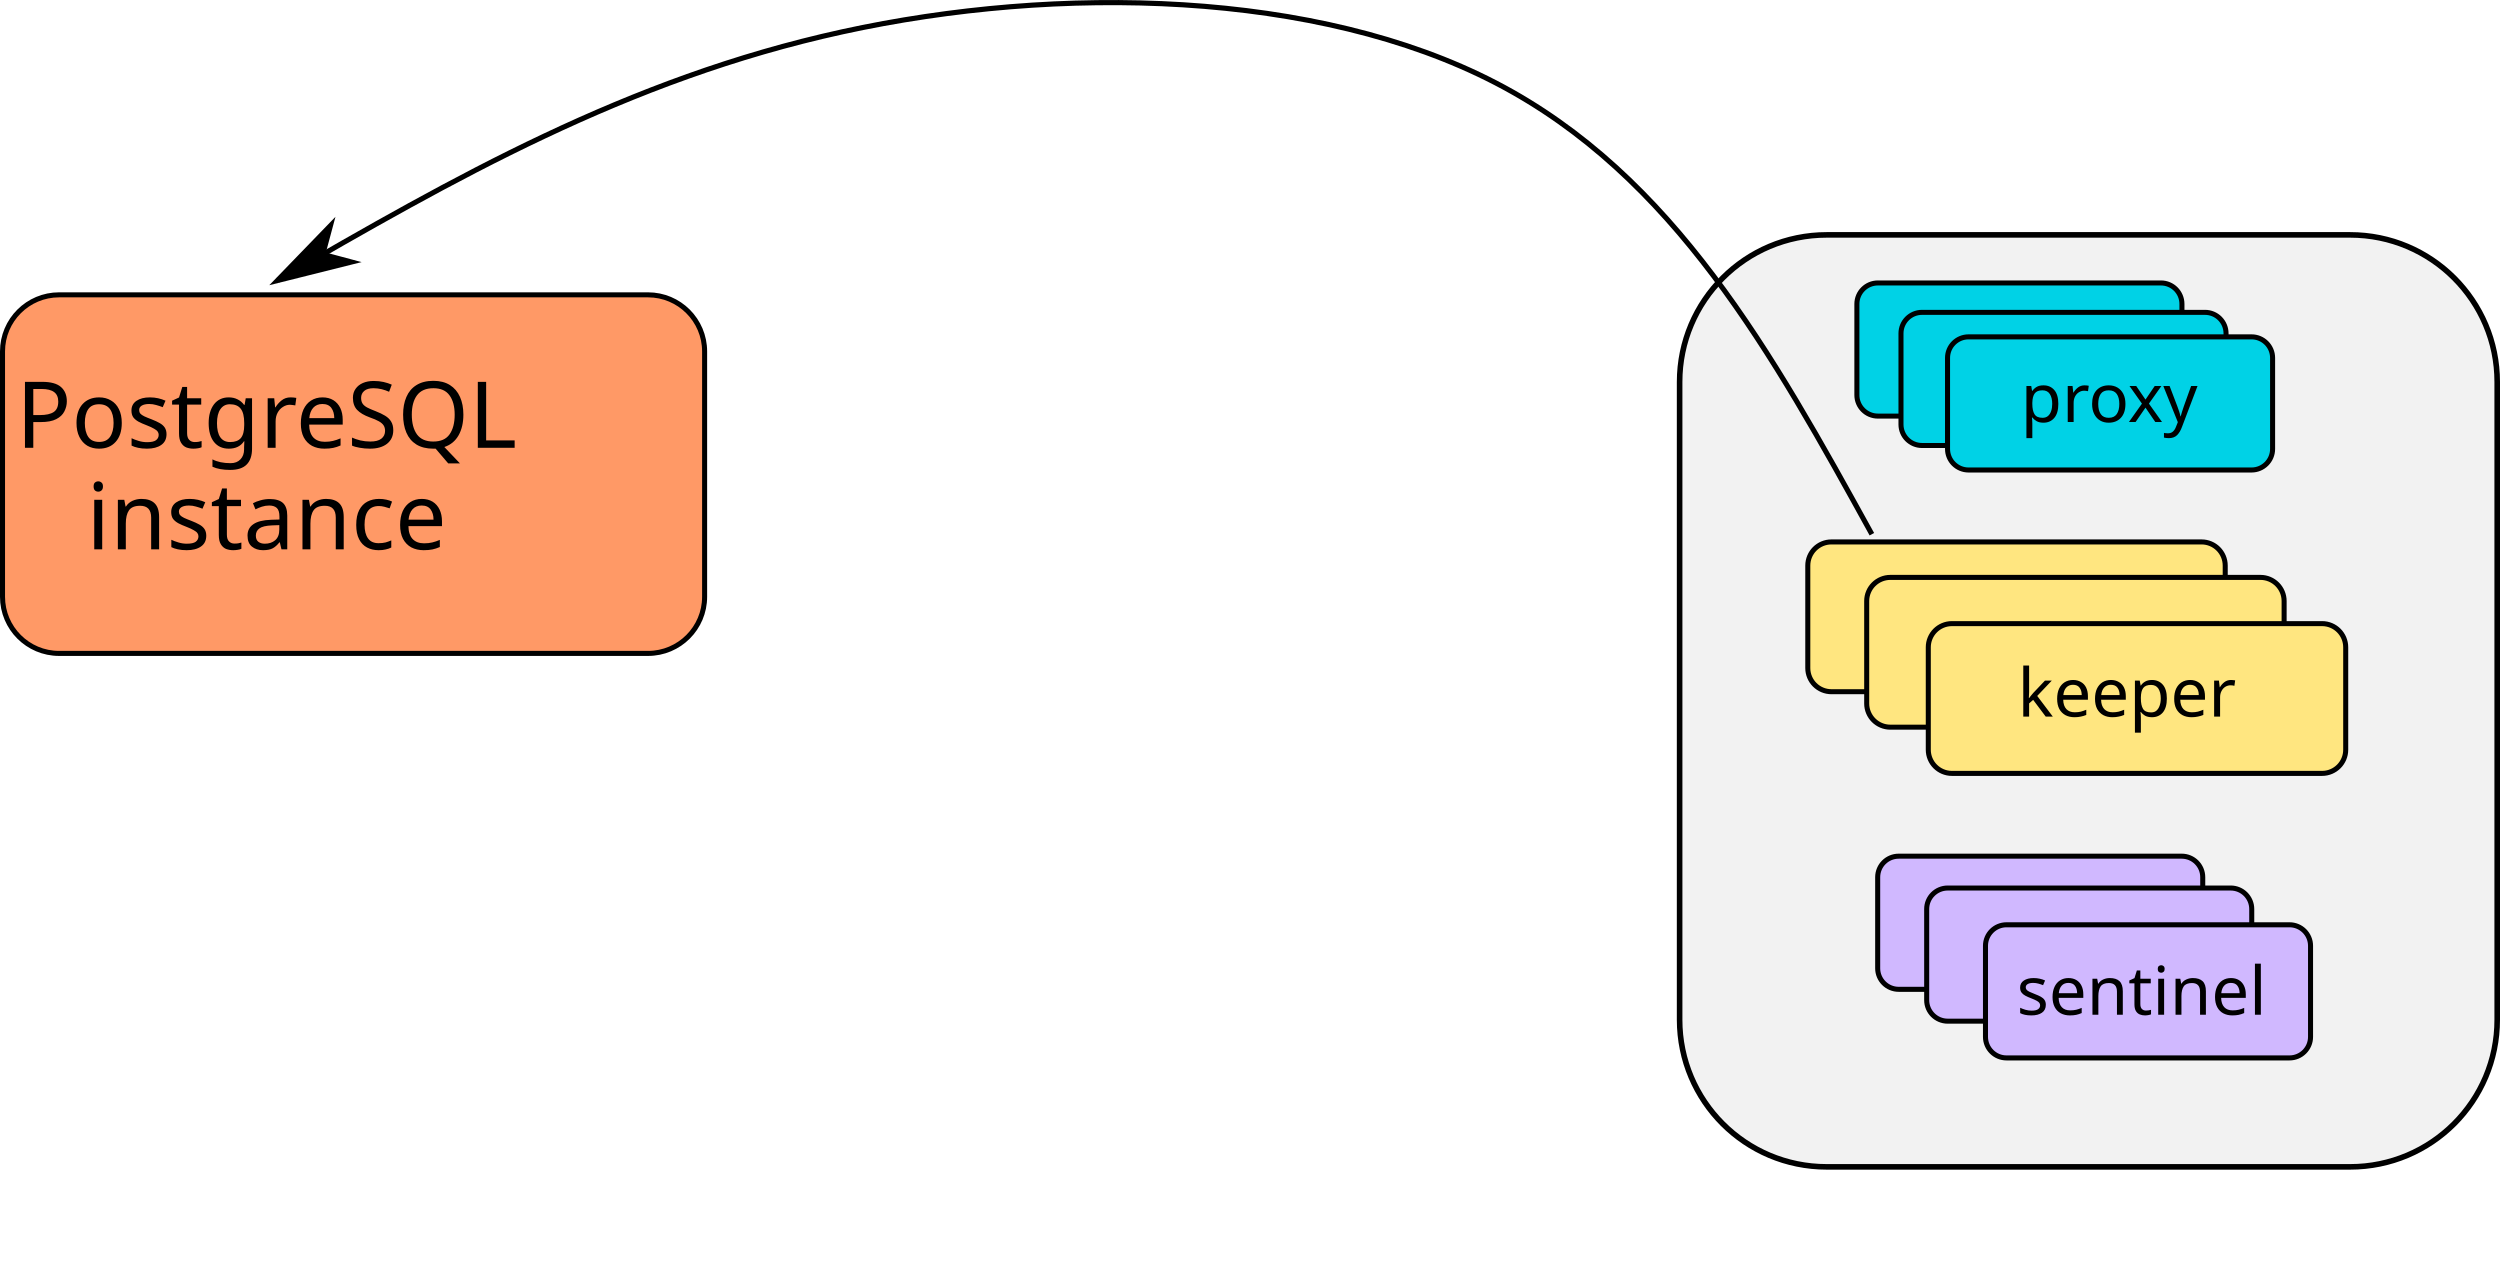
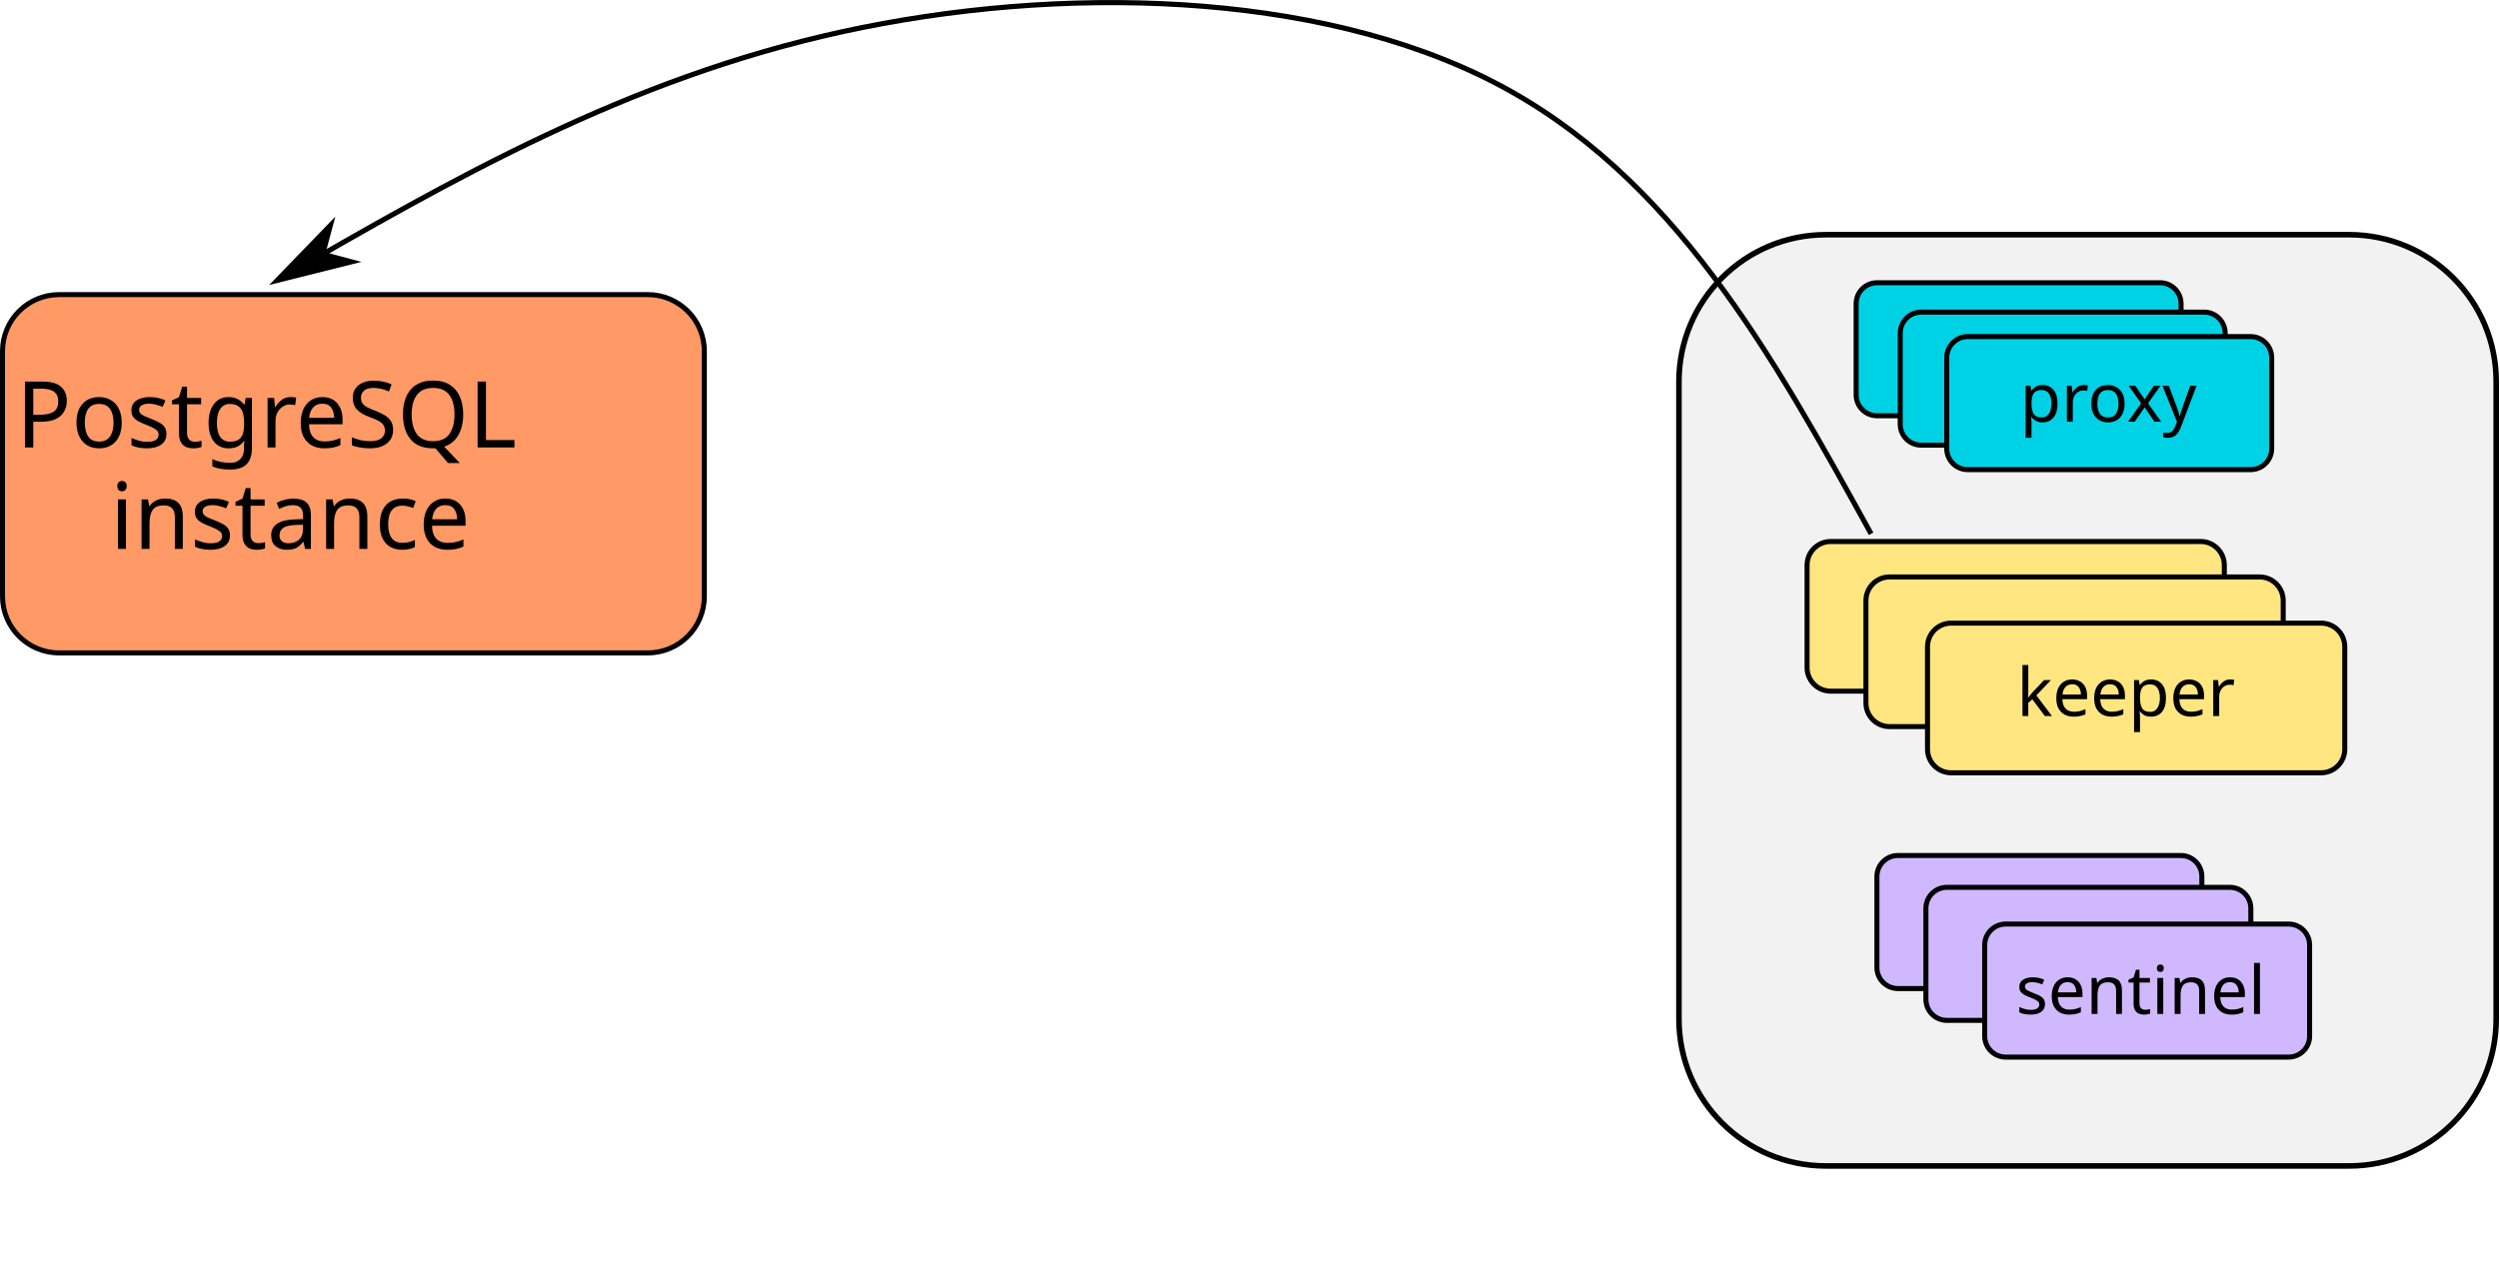
- <svg xmlns="http://www.w3.org/2000/svg" width="308.35mm" height="158.23mm" viewBox="0 0 308.35 158.23" version="1.1" id="svg7333">
+ <svg xmlns="http://www.w3.org/2000/svg" id="svg7333" width="1165.418" height="598.033" version="1.1" viewBox="0 0 308.35 158.23">
  <defs id="defs7327">
-     <marker orient="auto" refY="0" refX="0" id="Arrow1Lend-7" style="overflow:visible">
-       <path id="path5504-9" d="M 0,0 5,-5 -12.5,0 5,5 Z" style="fill:#000000;fill-opacity:1;fill-rule:evenodd;stroke:#000000;stroke-width:1pt;stroke-opacity:1" transform="matrix(-0.8,0,0,-0.8,-10,0)" />
+     <marker id="Arrow1Lend-7" orient="auto" refX="0" refY="0" style="overflow:visible">
+       <path id="path5504-9" d="M 0,0 5,-5 -12.5,0 5,5 Z" style="fill:#000;fill-opacity:1;fill-rule:evenodd;stroke:#000;stroke-width:1pt;stroke-opacity:1" transform="matrix(-0.8,0,0,-0.8,-10,0)" />
    </marker>
  </defs>
  <g id="layer1" transform="translate(167.7822,222.0791)">
-     <flowRoot xml:space="preserve" id="flowRoot5457-3-5" style="font-style:normal;font-variant:normal;font-weight:normal;font-stretch:normal;font-size:32px;line-height:1.25;font-family:sans-serif;-inkscape-font-specification:'sans-serif, Normal';font-variant-ligatures:normal;font-variant-caps:normal;font-variant-numeric:normal;font-feature-settings:normal;text-align:start;letter-spacing:0px;word-spacing:0px;writing-mode:lr-tb;text-anchor:start;fill:#000000;fill-opacity:1;stroke:none;stroke-width:1px;stroke-linecap:butt;stroke-linejoin:miter;stroke-opacity:1" transform="matrix(0.2645833,0,0,0.2645833,222.4517,-366.0605)">
+     <flowRoot id="flowRoot5457-3-5" transform="matrix(0.2645833,0,0,0.2645833,222.4517,-366.0605)" xml:space="preserve" style="font-style:normal;font-variant:normal;font-weight:400;font-stretch:normal;font-size:32px;line-height:1.25;font-family:sans-serif;-inkscape-font-specification:'sans-serif, Normal';font-variant-ligatures:normal;font-variant-caps:normal;font-variant-numeric:normal;font-feature-settings:normal;text-align:start;letter-spacing:0;word-spacing:0;writing-mode:lr-tb;text-anchor:start;fill:#000;fill-opacity:1;stroke:none;stroke-width:1px;stroke-linecap:butt;stroke-linejoin:miter;stroke-opacity:1">
      <flowRegion id="flowRegion5459-2-9">
        <rect id="rect5461-1-1" width="541.105" height="221.288" x="-683.246" y="1107.246" />
      </flowRegion>
      <flowPara id="flowPara5463-7-7">Stolon Standby Cluster</flowPara>
    </flowRoot>
-     <rect id="rect4802-3-2-7" ry="18.144" height="114.95" width="100.842" y="-193.108" x="39.382" style="fill:#f2f2f2;stroke:#000000;stroke-width:0.689" />
-     <path style="fill:none;fill-rule:evenodd;stroke:#000000;stroke-width:0.635;stroke-linecap:butt;stroke-linejoin:miter;stroke-miterlimit:4;stroke-dasharray:none;stroke-opacity:1;marker-end:url(#Arrow1Lend-7)" d="m 63.093,-156.19 c -12.196,-22.129 -24.391,-44.258 -46.417,-55.679 -22.025,-11.421 -53.881,-12.133 -80.549,-6.29 -26.668,5.843 -48.148,18.242 -69.629,30.641" id="path5497-4" />
-     <rect style="fill:#ffe680;stroke:#000000;stroke-width:0.621" x="55.191" y="-155.238" width="51.485" height="18.474" ry="2.916" id="rect4894-5-0-6-1" />
-     <rect style="fill:#ffe680;stroke:#000000;stroke-width:0.621" x="62.456" y="-150.863" width="51.485" height="18.474" ry="2.916" id="rect4894-5-0-1-4-1" />
-     <g transform="matrix(0.207121,0,0,0.207121,110.1406,-280.9473)" id="g4786-7-8-9">
-       <rect style="fill:#00d2e6;stroke:#000000;stroke-width:3" x="-236.07" y="452.72" width="193.57" height="79.286" ry="12.515" id="rect4780-5-5-1" />
-       <text x="-192.5" y="503.434" font-size="40px" letter-spacing="0px" word-spacing="0px" style="font-size:40px;line-height:0%;font-family:sans-serif;letter-spacing:0px;word-spacing:0px;fill:#000000;stroke-width:1px" xml:space="preserve" id="text4784-8-6-3">
-         <tspan style="font-family:sans-serif" x="-192.5" y="503.434" id="tspan4782-7-2-8">proxy</tspan>
+     <rect id="rect4802-3-2-7" width="100.842" height="114.95" x="39.382" y="-193.108" ry="18.144" style="fill:#f2f2f2;stroke:#000;stroke-width:.689" />
+     <path style="fill:none;fill-rule:evenodd;stroke:#000;stroke-width:.635;stroke-linecap:butt;stroke-linejoin:miter;stroke-miterlimit:4;stroke-dasharray:none;stroke-opacity:1;marker-end:url(#Arrow1Lend-7)" id="path5497-4" d="m 63.093,-156.19 c -12.196,-22.129 -24.391,-44.258 -46.417,-55.679 -22.025,-11.421 -53.881,-12.133 -80.549,-6.29 -26.668,5.843 -48.148,18.242 -69.629,30.641" />
+     <rect style="fill:#ffe680;stroke:#000;stroke-width:.621" id="rect4894-5-0-6-1" width="51.485" height="18.474" x="55.191" y="-155.238" ry="2.916" />
+     <rect style="fill:#ffe680;stroke:#000;stroke-width:.621" id="rect4894-5-0-1-4-1" width="51.485" height="18.474" x="62.456" y="-150.863" ry="2.916" />
+     <g id="g4786-7-8-9" transform="matrix(0.207121,0,0,0.207121,110.1406,-280.9473)">
+       <rect style="fill:#00d2e6;stroke:#000;stroke-width:3" id="rect4780-5-5-1" width="193.57" height="79.286" x="-236.07" y="452.72" ry="12.515" />
+       <text id="text4784-8-6-3" x="-192.5" y="503.434" font-size="40" letter-spacing="0" word-spacing="0" style="font-size:40px;line-height:0%;font-family:sans-serif;letter-spacing:0;word-spacing:0;fill:#000;stroke-width:1px" xml:space="preserve">
+         <tspan style="font-family:sans-serif" id="tspan4782-7-2-8" x="-192.5" y="503.434">proxy</tspan>
      </text>
    </g>
-     <g transform="matrix(0.207121,0,0,0.207121,115.5801,-277.321)" id="g4786-7-0-5-7">
-       <rect style="fill:#00d2e6;stroke:#000000;stroke-width:3" x="-236.07" y="452.72" width="193.57" height="79.286" ry="12.515" id="rect4780-5-4-26-4" />
-       <text x="-192.5" y="503.434" font-size="40px" letter-spacing="0px" word-spacing="0px" style="font-size:40px;line-height:0%;font-family:sans-serif;letter-spacing:0px;word-spacing:0px;fill:#000000;stroke-width:1px" xml:space="preserve" id="text4784-8-2-9-9">
-         <tspan style="font-family:sans-serif" x="-192.5" y="503.434" id="tspan4782-7-9-1-3">proxy</tspan>
+     <g id="g4786-7-0-5-7" transform="matrix(0.207121,0,0,0.207121,115.5801,-277.321)">
+       <rect style="fill:#00d2e6;stroke:#000;stroke-width:3" id="rect4780-5-4-26-4" width="193.57" height="79.286" x="-236.07" y="452.72" ry="12.515" />
+       <text id="text4784-8-2-9-9" x="-192.5" y="503.434" font-size="40" letter-spacing="0" word-spacing="0" style="font-size:40px;line-height:0%;font-family:sans-serif;letter-spacing:0;word-spacing:0;fill:#000;stroke-width:1px" xml:space="preserve">
+         <tspan style="font-family:sans-serif" id="tspan4782-7-9-1-3" x="-192.5" y="503.434">proxy</tspan>
      </text>
    </g>
-     <g transform="matrix(0.207121,0,0,0.207121,121.3218,-274.299)" id="g4786-7-0-2-3-1">
-       <rect style="fill:#00d2e6;stroke:#000000;stroke-width:3" x="-236.07" y="452.72" width="193.57" height="79.286" ry="12.515" id="rect4780-5-4-2-3-3" />
-       <text x="-192.5" y="503.434" font-size="40px" letter-spacing="0px" word-spacing="0px" style="font-size:40px;line-height:0%;font-family:sans-serif;letter-spacing:0px;word-spacing:0px;fill:#000000;stroke-width:1px" xml:space="preserve" id="text4784-8-2-2-1-8">
-         <tspan style="font-family:sans-serif" x="-192.5" y="503.434" id="tspan4782-7-9-0-5-7">proxy</tspan>
+     <g id="g4786-7-0-2-3-1" transform="matrix(0.207121,0,0,0.207121,121.3218,-274.299)">
+       <rect style="fill:#00d2e6;stroke:#000;stroke-width:3" id="rect4780-5-4-2-3-3" width="193.57" height="79.286" x="-236.07" y="452.72" ry="12.515" />
+       <text id="text4784-8-2-2-1-8" x="-192.5" y="503.434" font-size="40" letter-spacing="0" word-spacing="0" style="font-size:40px;line-height:0%;font-family:sans-serif;letter-spacing:0;word-spacing:0;fill:#000;stroke-width:1px" xml:space="preserve">
+         <tspan style="font-family:sans-serif" id="tspan4782-7-9-0-5-7" x="-192.5" y="503.434">proxy</tspan>
      </text>
    </g>
-     <rect style="fill:#ffe680;stroke:#000000;stroke-width:0.621" x="70.053" y="-145.162" width="51.485" height="18.474" ry="2.916" id="rect4894-5-2-9" />
-     <text x="81.066" y="-133.693" font-size="29.356px" letter-spacing="0px" word-spacing="0px" style="font-size:8.285px;line-height:0%;font-family:sans-serif;letter-spacing:0px;word-spacing:0px;fill:#000000;stroke-width:0.282px" xml:space="preserve" id="text4908-6-6-3">
-       <tspan style="font-family:sans-serif;stroke-width:0.282px" x="81.066" y="-133.693" id="tspan4906-0-9-8">keeper</tspan>
+     <rect style="fill:#ffe680;stroke:#000;stroke-width:.621" id="rect4894-5-2-9" width="51.485" height="18.474" x="70.053" y="-145.162" ry="2.916" />
+     <text id="text4908-6-6-3" x="81.066" y="-133.693" font-size="29.356" letter-spacing="0" word-spacing="0" style="font-size:8.285px;line-height:0%;font-family:sans-serif;letter-spacing:0;word-spacing:0;fill:#000;stroke-width:.282px" xml:space="preserve">
+       <tspan style="font-family:sans-serif;stroke-width:.282px" id="tspan4906-0-9-8" x="81.066" y="-133.693">keeper</tspan>
    </text>
-     <g transform="matrix(0.207121,0,0,0.207121,55.30424,-267.0571)" id="g4838-3-4-8">
-       <rect style="fill:#d0b8ff;stroke:#000000;stroke-width:3" x="41.071" y="727.01" width="193.57" height="79.286" ry="12.515" id="rect4832-9-4-4" />
-       <rect style="fill:#d0b8ff;stroke:#000000;stroke-width:3" x="70.251" y="745.977" width="193.57" height="79.286" ry="12.515" id="rect4832-9-7-6-0" />
+     <g id="g4838-3-4-8" transform="matrix(0.207121,0,0,0.207121,55.30424,-267.0571)">
+       <rect style="fill:#d0b8ff;stroke:#000;stroke-width:3" id="rect4832-9-4-4" width="193.57" height="79.286" x="41.071" y="727.01" ry="12.515" />
+       <rect style="fill:#d0b8ff;stroke:#000;stroke-width:3" id="rect4832-9-7-6-0" width="193.57" height="79.286" x="70.251" y="745.977" ry="12.515" />
    </g>
-     <g transform="matrix(0.207121,0,0,0.207121,68.60071,-258.5957)" id="g4838-3-8-0-0">
-       <rect style="fill:#d0b8ff;stroke:#000000;stroke-width:3" x="41.071" y="727.01" width="193.57" height="79.286" ry="12.515" id="rect4832-9-9-7-8" />
-       <text x="59.643" y="780.576" font-size="40px" letter-spacing="0px" word-spacing="0px" style="font-size:40px;line-height:0%;font-family:sans-serif;letter-spacing:0px;word-spacing:0px;fill:#000000;stroke-width:1px" xml:space="preserve" id="text4836-2-1-4-6">
-         <tspan style="font-family:sans-serif" x="59.643" y="780.576" id="tspan4834-8-5-3-8">sentinel</tspan>
+     <g id="g4838-3-8-0-0" transform="matrix(0.207121,0,0,0.207121,68.60071,-258.5957)">
+       <rect style="fill:#d0b8ff;stroke:#000;stroke-width:3" id="rect4832-9-9-7-8" width="193.57" height="79.286" x="41.071" y="727.01" ry="12.515" />
+       <text id="text4836-2-1-4-6" x="59.643" y="780.576" font-size="40" letter-spacing="0" word-spacing="0" style="font-size:40px;line-height:0%;font-family:sans-serif;letter-spacing:0;word-spacing:0;fill:#000;stroke-width:1px" xml:space="preserve">
+         <tspan style="font-family:sans-serif" id="tspan4834-8-5-3-8" x="59.643" y="780.576">sentinel</tspan>
      </text>
    </g>
-     <rect style="fill:#ff9966;stroke:#000000;stroke-width:0.621" x="-167.472" y="-185.714" width="86.597" height="44.227" ry="6.982" id="rect4896-4-2-9-2" />
-     <text x="-125.22" y="-166.082" font-size="22.017px" letter-spacing="0px" text-align="center" word-spacing="0px" style="font-size:11.331px;line-height:0%;font-family:sans-serif;text-align:center;letter-spacing:0px;word-spacing:0px;text-anchor:middle;fill:#000000;stroke-width:0.282px" xml:space="preserve" id="text4904-4-5-7-3" transform="scale(0.9953952,1.004626)">
-       <tspan x="-125.22" y="-166.082" text-align="center" style="line-height:110%;text-align:center;stroke-width:0.282px" id="tspan4898-9-2-6-8">PostgreSQL</tspan>
-       <tspan x="-125.22" y="-153.617" text-align="center" style="line-height:110%;text-align:center;stroke-width:0.282px" id="tspan4900-9-4-8-5">instance</tspan>
-       <tspan x="-125.22" y="-141.153" text-align="center" style="line-height:110%;text-align:center;stroke-width:0.282px" id="tspan4902-3-4-2-0" />
+     <rect style="fill:#f96;stroke:#000;stroke-width:.621" id="rect4896-4-2-9-2" width="86.597" height="44.227" x="-167.472" y="-185.714" ry="6.982" />
+     <text id="text4904-4-5-7-3" x="-125.22" y="-166.082" font-size="22.017" letter-spacing="0" text-align="center" word-spacing="0" style="font-size:11.331px;line-height:0%;font-family:sans-serif;text-align:center;letter-spacing:0;word-spacing:0;text-anchor:middle;fill:#000;stroke-width:.282px" transform="scale(0.9953952,1.004626)" xml:space="preserve">
+       <tspan x="-125.22" y="-166.082" text-align="center" style="line-height:110%;text-align:center;stroke-width:.282px" id="tspan4898-9-2-6-8">PostgreSQL</tspan>
+       <tspan x="-125.22" y="-153.617" text-align="center" style="line-height:110%;text-align:center;stroke-width:.282px" id="tspan4900-9-4-8-5">instance</tspan>
    </text>
  </g>
</svg>
